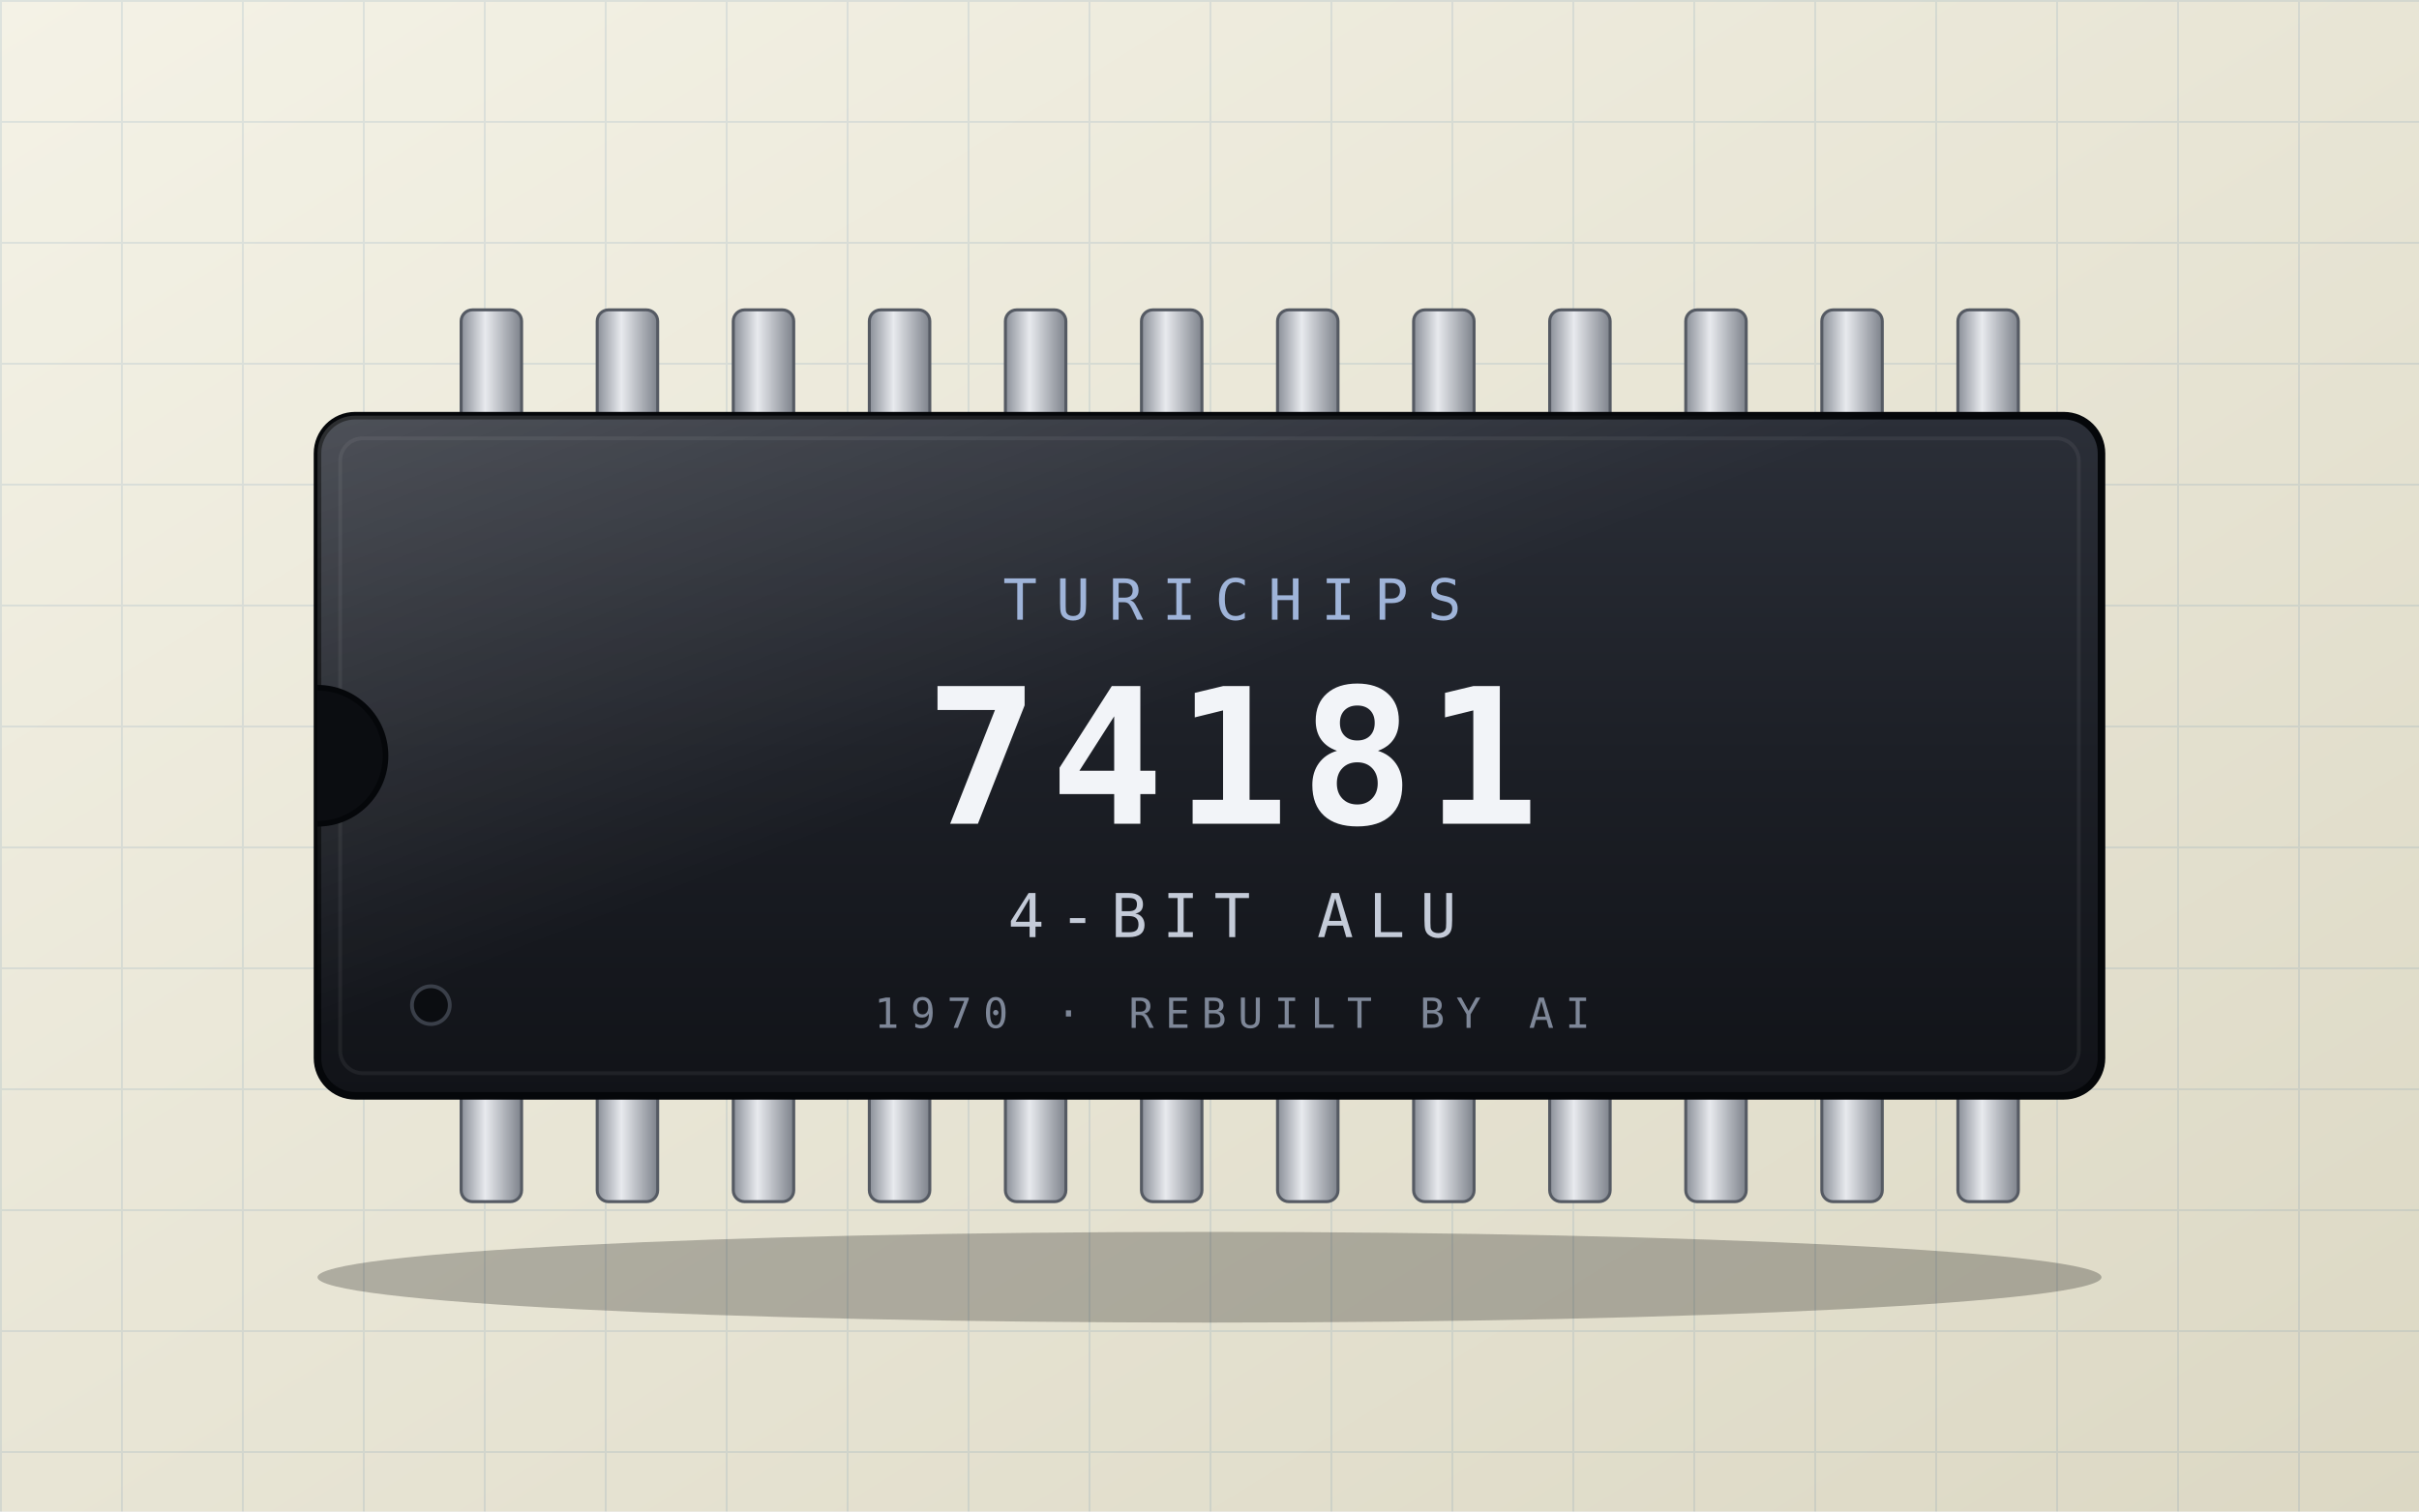
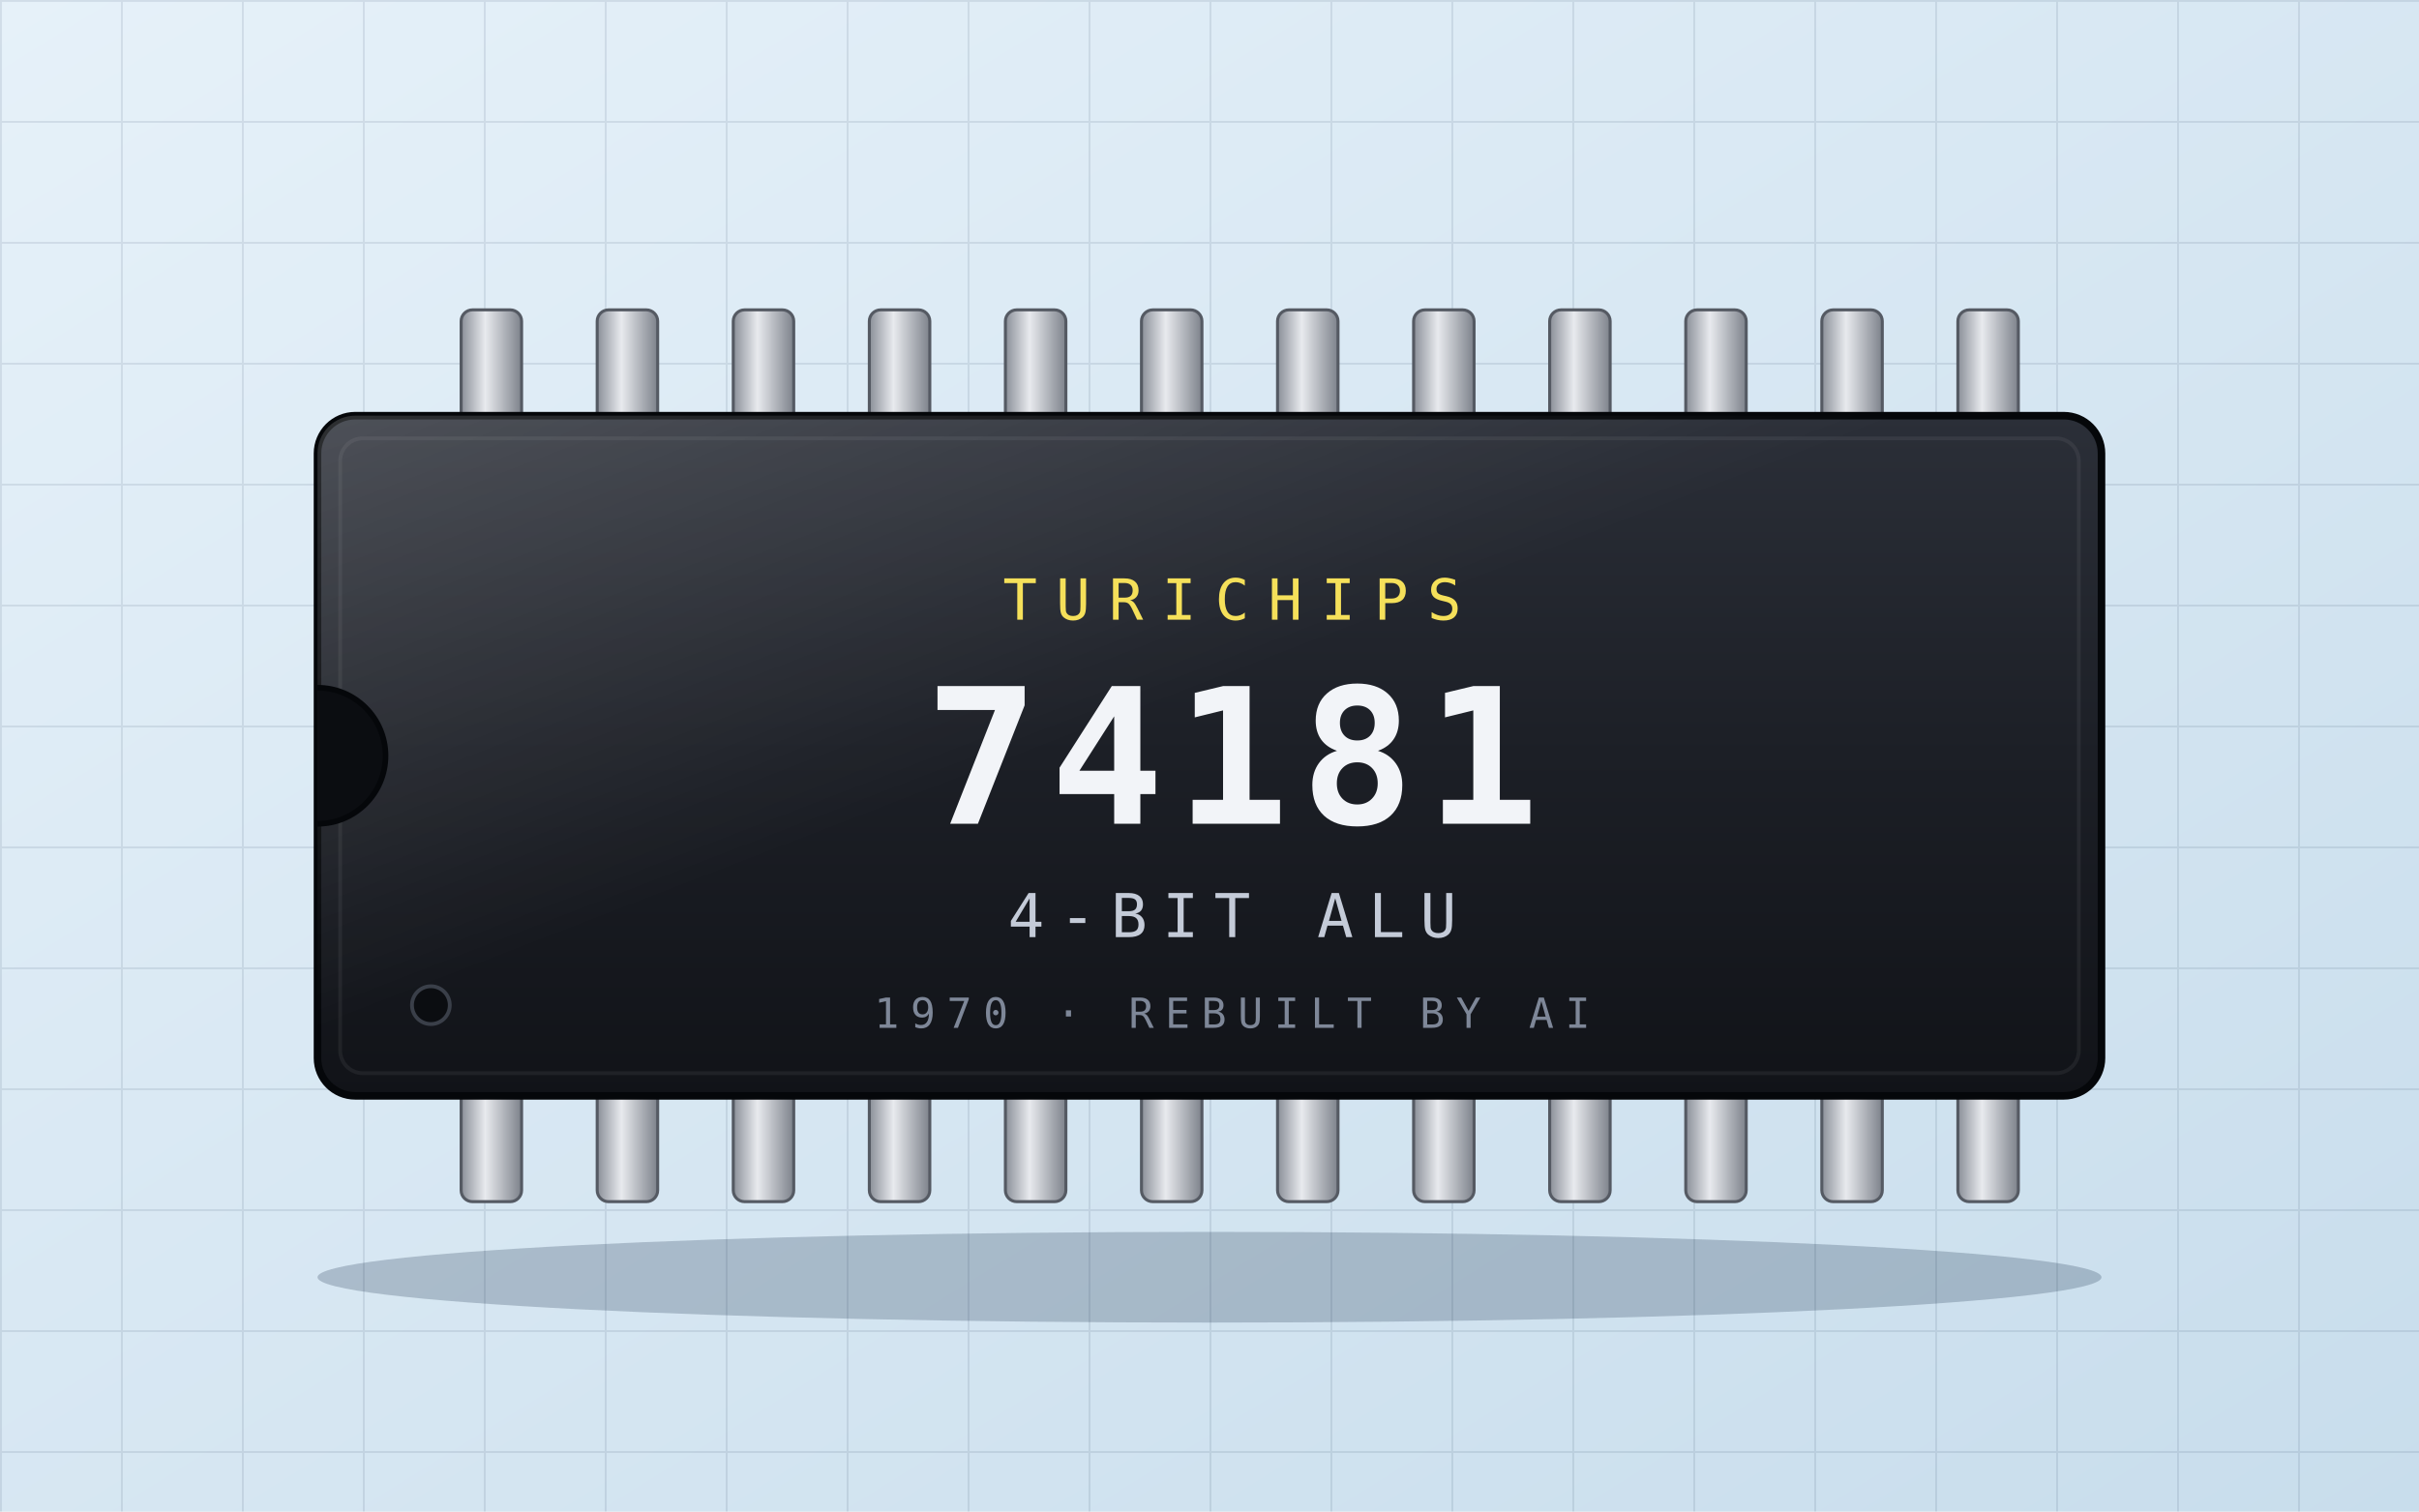
<svg xmlns="http://www.w3.org/2000/svg" viewBox="0 0 640 400" role="img" aria-label="Illustration of the 74181 chip in a 24-pin DIP package">
  <defs>
    <linearGradient id="bg" x1="0" y1="0" x2="1" y2="1">
-       <stop offset="0" stop-color="#f4f2e6" />
-       <stop offset="1" stop-color="#dcd8c4" />
+       <stop offset="0" stop-color="#e6f1f9" />
+       <stop offset="1" stop-color="#c8ddec" />
    </linearGradient>
    <linearGradient id="body" x1="0" y1="0" x2="0" y2="1">
      <stop offset="0" stop-color="#2b2f38" />
      <stop offset=".5" stop-color="#1c1f26" />
      <stop offset="1" stop-color="#111318" />
    </linearGradient>
    <linearGradient id="pin" x1="0" y1="0" x2="1" y2="0">
      <stop offset="0" stop-color="#8a8f98" />
      <stop offset=".4" stop-color="#e8eaee" />
      <stop offset="1" stop-color="#7d828b" />
    </linearGradient>
    <linearGradient id="shine" x1="0" y1="0" x2="1" y2="1">
      <stop offset="0" stop-color="#fff" stop-opacity=".16" />
      <stop offset=".45" stop-color="#fff" stop-opacity="0" />
    </linearGradient>
    <pattern id="grid" width="32" height="32" patternUnits="userSpaceOnUse">
-       <path d="M32 0H0V32" fill="none" stroke="#3a6ea5" stroke-opacity=".12" />
+       <path d="M32 0H0V32" fill="none" stroke="#0b1f3a" stroke-opacity=".09" />
    </pattern>
  </defs>
  <rect width="640" height="400" fill="url(#bg)" />
  <rect width="640" height="400" fill="url(#grid)" />
-   <ellipse cx="320.0" cy="338" rx="236.0" ry="12" fill="#000" opacity=".25" />
+   <ellipse cx="320.0" cy="338" rx="236.0" ry="12" fill="#0b1f3a" opacity=".22" />
  <g>
    <rect x="122.0" y="82" width="16" height="34" rx="3" fill="url(#pin)" stroke="#555a63" stroke-width=".8" />
  </g>
  <g>
    <rect x="158.0" y="82" width="16" height="34" rx="3" fill="url(#pin)" stroke="#555a63" stroke-width=".8" />
  </g>
  <g>
    <rect x="194.0" y="82" width="16" height="34" rx="3" fill="url(#pin)" stroke="#555a63" stroke-width=".8" />
  </g>
  <g>
    <rect x="230.0" y="82" width="16" height="34" rx="3" fill="url(#pin)" stroke="#555a63" stroke-width=".8" />
  </g>
  <g>
    <rect x="266.0" y="82" width="16" height="34" rx="3" fill="url(#pin)" stroke="#555a63" stroke-width=".8" />
  </g>
  <g>
    <rect x="302.0" y="82" width="16" height="34" rx="3" fill="url(#pin)" stroke="#555a63" stroke-width=".8" />
  </g>
  <g>
    <rect x="338.0" y="82" width="16" height="34" rx="3" fill="url(#pin)" stroke="#555a63" stroke-width=".8" />
  </g>
  <g>
    <rect x="374.0" y="82" width="16" height="34" rx="3" fill="url(#pin)" stroke="#555a63" stroke-width=".8" />
  </g>
  <g>
    <rect x="410.0" y="82" width="16" height="34" rx="3" fill="url(#pin)" stroke="#555a63" stroke-width=".8" />
  </g>
  <g>
    <rect x="446.0" y="82" width="16" height="34" rx="3" fill="url(#pin)" stroke="#555a63" stroke-width=".8" />
  </g>
  <g>
    <rect x="482.0" y="82" width="16" height="34" rx="3" fill="url(#pin)" stroke="#555a63" stroke-width=".8" />
  </g>
  <g>
    <rect x="518.0" y="82" width="16" height="34" rx="3" fill="url(#pin)" stroke="#555a63" stroke-width=".8" />
  </g>
  <g>
    <rect x="122.0" y="284" width="16" height="34" rx="3" fill="url(#pin)" stroke="#555a63" stroke-width=".8" />
  </g>
  <g>
    <rect x="158.0" y="284" width="16" height="34" rx="3" fill="url(#pin)" stroke="#555a63" stroke-width=".8" />
  </g>
  <g>
    <rect x="194.0" y="284" width="16" height="34" rx="3" fill="url(#pin)" stroke="#555a63" stroke-width=".8" />
  </g>
  <g>
    <rect x="230.0" y="284" width="16" height="34" rx="3" fill="url(#pin)" stroke="#555a63" stroke-width=".8" />
  </g>
  <g>
    <rect x="266.0" y="284" width="16" height="34" rx="3" fill="url(#pin)" stroke="#555a63" stroke-width=".8" />
  </g>
  <g>
    <rect x="302.0" y="284" width="16" height="34" rx="3" fill="url(#pin)" stroke="#555a63" stroke-width=".8" />
  </g>
  <g>
    <rect x="338.0" y="284" width="16" height="34" rx="3" fill="url(#pin)" stroke="#555a63" stroke-width=".8" />
  </g>
  <g>
    <rect x="374.0" y="284" width="16" height="34" rx="3" fill="url(#pin)" stroke="#555a63" stroke-width=".8" />
  </g>
  <g>
    <rect x="410.0" y="284" width="16" height="34" rx="3" fill="url(#pin)" stroke="#555a63" stroke-width=".8" />
  </g>
  <g>
    <rect x="446.0" y="284" width="16" height="34" rx="3" fill="url(#pin)" stroke="#555a63" stroke-width=".8" />
  </g>
  <g>
    <rect x="482.0" y="284" width="16" height="34" rx="3" fill="url(#pin)" stroke="#555a63" stroke-width=".8" />
  </g>
  <g>
    <rect x="518.0" y="284" width="16" height="34" rx="3" fill="url(#pin)" stroke="#555a63" stroke-width=".8" />
  </g>
  <rect x="84.0" y="110" width="472" height="180" rx="10" fill="url(#body)" stroke="#05070a" stroke-width="2" />
  <rect x="84.0" y="110" width="472" height="180" rx="10" fill="url(#shine)" />
  <rect x="90.0" y="116" width="460" height="168" rx="6" fill="none" stroke="#fff" stroke-opacity=".06" />
  <path d="M84.0 182.0 a18 18 0 0 1 0 36" fill="#0b0d11" stroke="#05070a" stroke-width="1.5" />
  <circle cx="114.0" cy="266" r="5" fill="#0b0d11" stroke="#3a3f49" />
-   <text x="326.0" y="164" font-family="ui-monospace,SFMono-Regular,Menlo,Consolas,monospace" text-anchor="middle" font-size="15" letter-spacing="5" fill="#9fb4d9">TURICHIPS</text>
+   <text x="326.0" y="164" font-family="ui-monospace,SFMono-Regular,Menlo,Consolas,monospace" text-anchor="middle" font-size="15" letter-spacing="5" fill="#f5e05a">TURICHIPS</text>
  <text x="326.0" y="218" font-family="ui-monospace,SFMono-Regular,Menlo,Consolas,monospace" text-anchor="middle" font-size="50" font-weight="700" letter-spacing="3" fill="#f2f4f8">74181</text>
  <text x="326.0" y="248" font-family="ui-monospace,SFMono-Regular,Menlo,Consolas,monospace" text-anchor="middle" font-size="16" letter-spacing="4" fill="#c4cbd8">4-BIT ALU</text>
  <text x="326.0" y="272" font-family="ui-monospace,SFMono-Regular,Menlo,Consolas,monospace" text-anchor="middle" font-size="11" letter-spacing="3" fill="#7e8798">1970 · REBUILT BY AI</text>
</svg>
